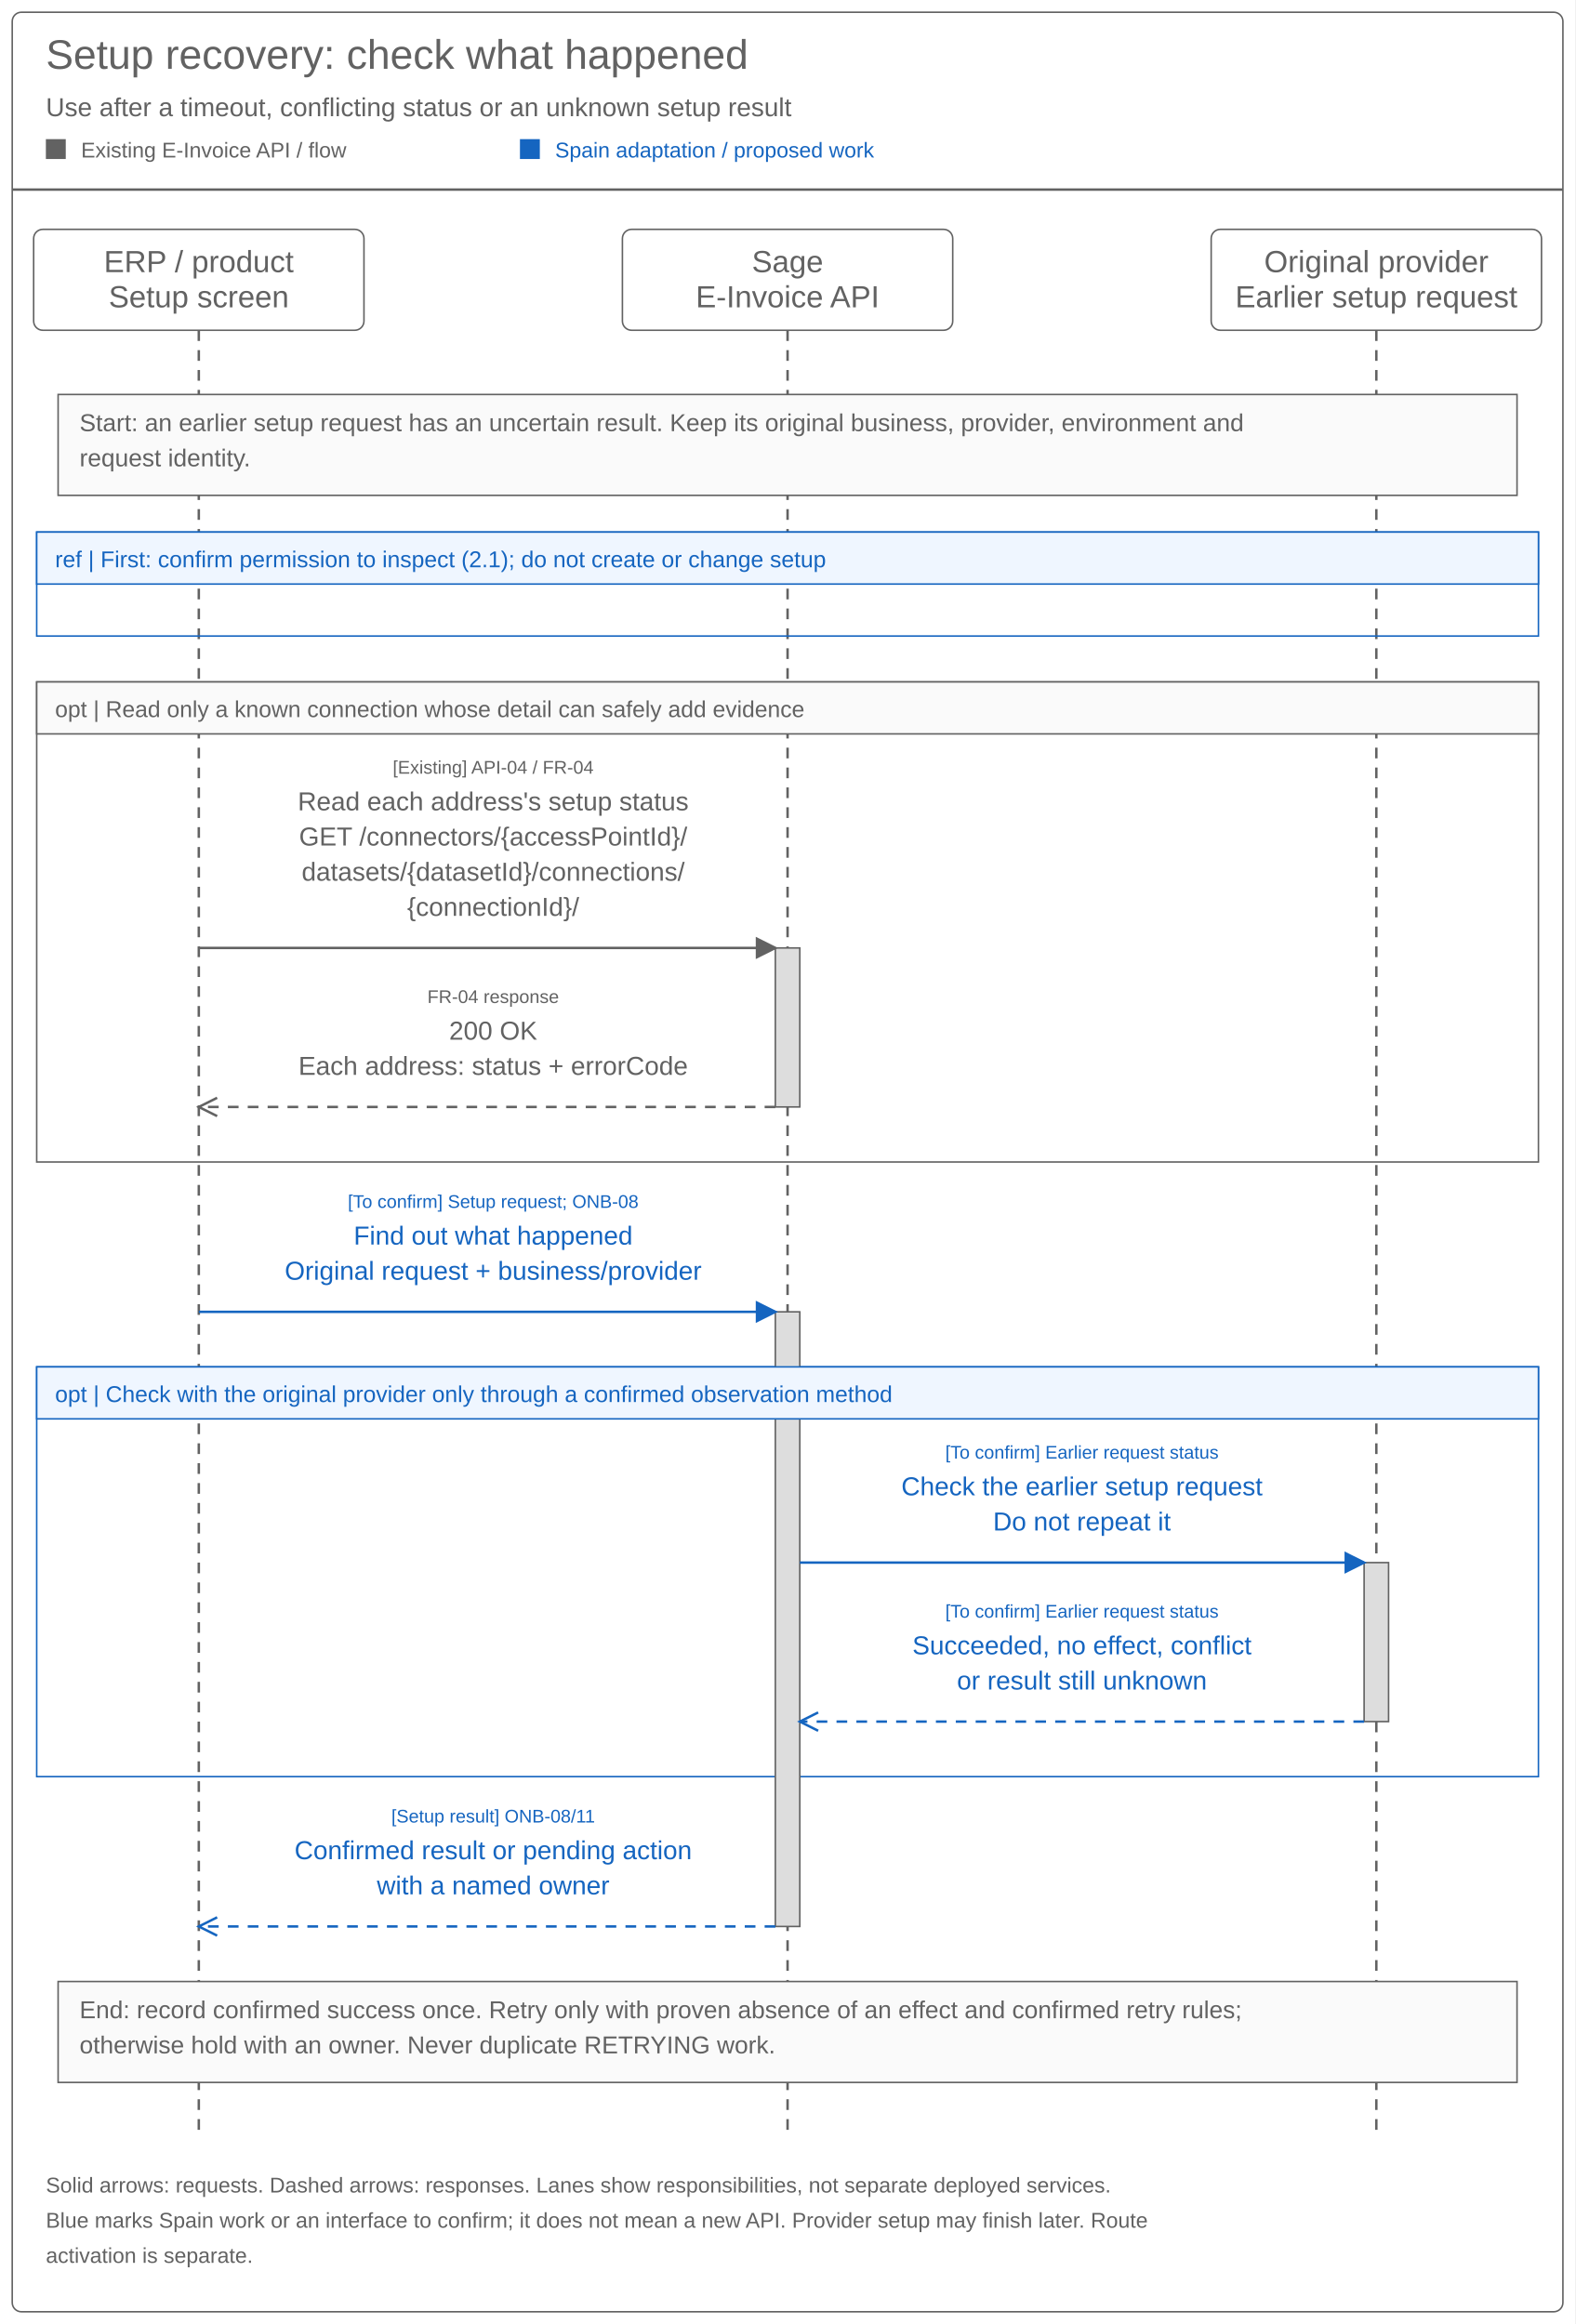
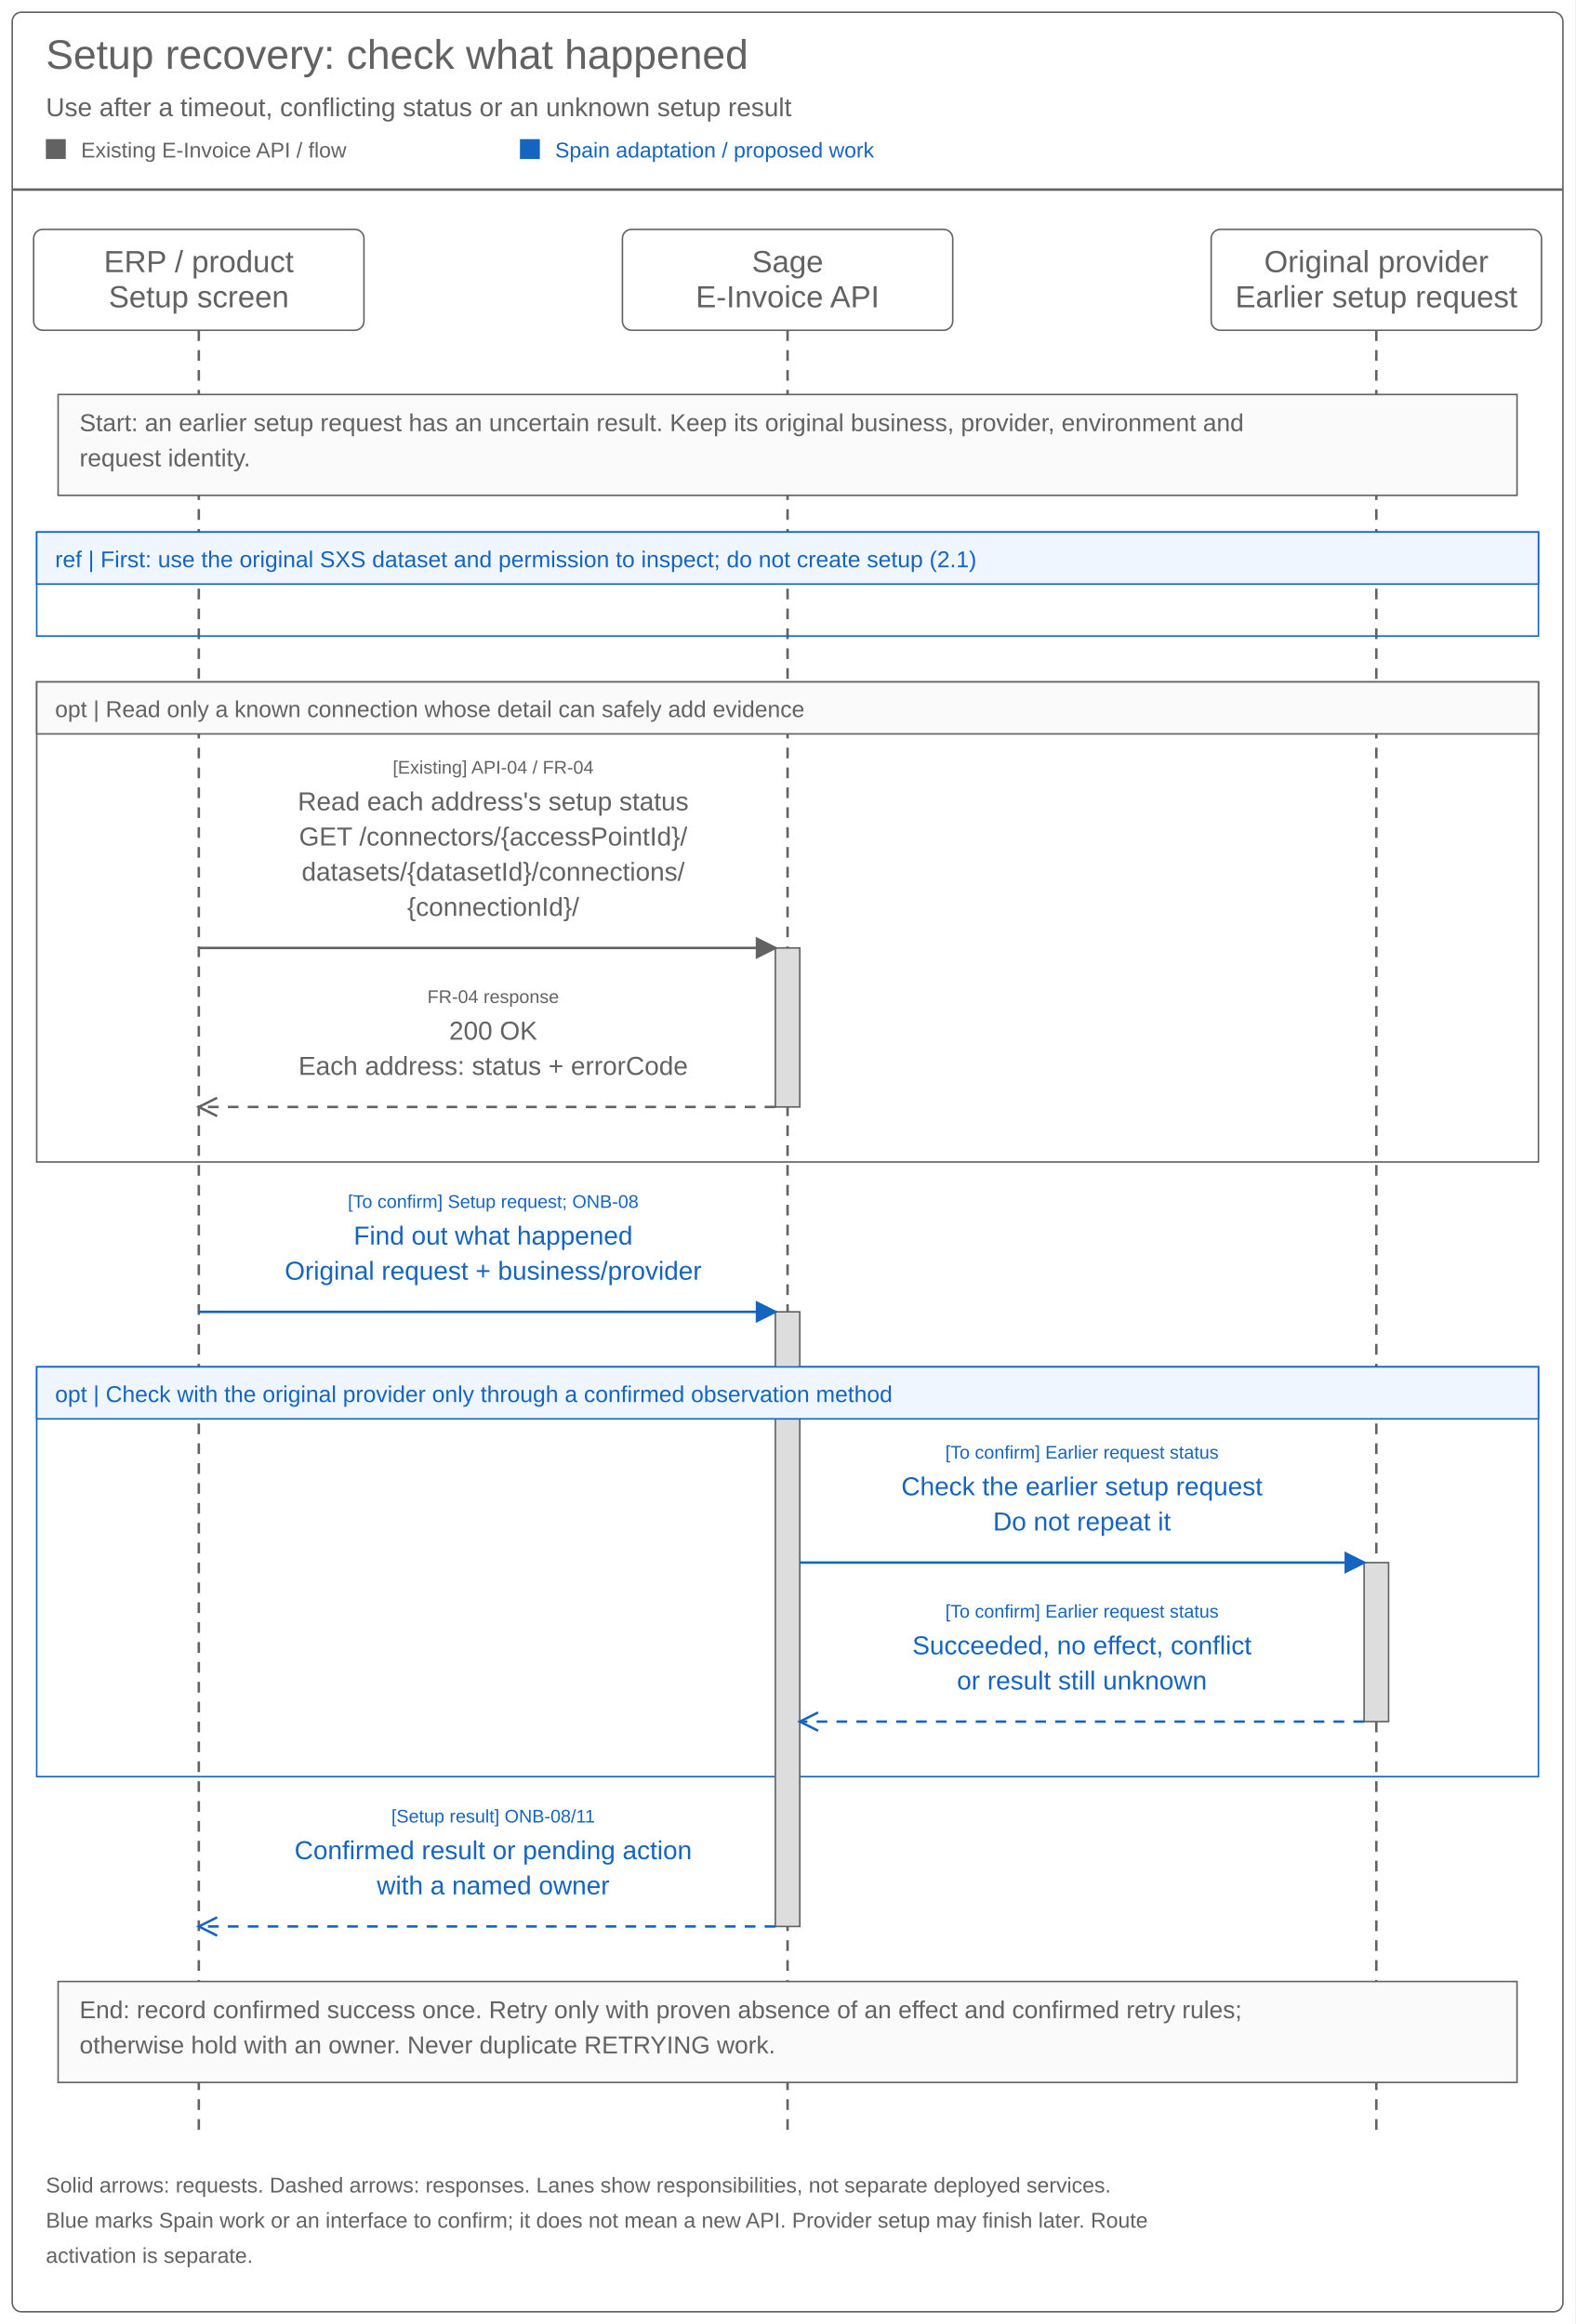
<svg xmlns="http://www.w3.org/2000/svg" aria-label="Setup recovery: check what happened" width="1030" height="1520" viewBox="0 0 1030 1520" role="img">
  <rect width="1030" height="1520" fill="white" />
  <rect x="8" y="8" width="1014" height="1504" fill="white" stroke="#626262" rx="6" />
  <text font-family="Arial, sans-serif" font-size="27" text-anchor="start" x="30" y="45" fill="#626262">Setup recovery: check what happened</text>
  <text font-family="Arial, sans-serif" font-size="17" text-anchor="start" x="30" y="76" fill="#626262">Use after a timeout, conflicting status or an unknown setup result</text>
  <path d="M 8,124 L 1022,124" fill="none" stroke="#626262" stroke-width="1.6" />
  <path d="M 130,216 L 130,1394" fill="none" stroke="#626262" stroke-width="1.6" stroke-dasharray="7 6" />
  <rect x="22" y="150" width="216" height="66" fill="white" stroke="#626262" rx="6" />
  <text font-family="Arial, sans-serif" font-size="20" text-anchor="middle" x="130" y="178" fill="#626262">ERP / product</text>
  <text font-family="Arial, sans-serif" font-size="20" text-anchor="middle" x="130" y="201" fill="#626262">Setup screen</text>
  <path d="M 515,216 L 515,1394" fill="none" stroke="#626262" stroke-width="1.6" stroke-dasharray="7 6" />
  <rect x="407" y="150" width="216" height="66" fill="white" stroke="#626262" rx="6" />
  <text font-family="Arial, sans-serif" font-size="20" text-anchor="middle" x="515" y="178" fill="#626262">Sage</text>
  <text font-family="Arial, sans-serif" font-size="20" text-anchor="middle" x="515" y="201" fill="#626262">E-Invoice API</text>
  <path d="M 900,216 L 900,1394" fill="none" stroke="#626262" stroke-width="1.6" stroke-dasharray="7 6" />
  <rect x="792" y="150" width="216" height="66" fill="white" stroke="#626262" rx="6" />
  <text font-family="Arial, sans-serif" font-size="20" text-anchor="middle" x="900" y="178" fill="#626262">Original provider</text>
  <text font-family="Arial, sans-serif" font-size="20" text-anchor="middle" x="900" y="201" fill="#626262">Earlier setup request</text>
  <rect x="24" y="348" width="982" height="68" fill="none" stroke="#1565C0" rx="0" />
  <rect x="24" y="446" width="982" height="314" fill="none" stroke="#626262" rx="0" />
  <rect x="24" y="894" width="982" height="268" fill="none" stroke="#1565C0" rx="0" />
  <rect x="507" y="620" width="16" height="104" fill="#dddddd" stroke="#626262" rx="0" />
  <rect x="892" y="1022" width="16" height="104" fill="#dddddd" stroke="#626262" rx="0" />
  <rect x="507" y="858" width="16" height="402" fill="#dddddd" stroke="#626262" rx="0" />
  <rect x="24" y="348" width="982" height="34" fill="#EFF6FF" stroke="#1565C0" rx="0" />
-   <text font-family="Arial, sans-serif" font-size="15" text-anchor="start" x="36" y="371" fill="#1565C0">ref | First: confirm permission to inspect (2.1); do not create or change setup</text>
+   <text font-family="Arial, sans-serif" font-size="15" text-anchor="start" x="36" y="371" fill="#1565C0">ref | First: use the original SXS dataset and permission to inspect; do not create setup (2.1)</text>
  <rect x="24" y="446" width="982" height="34" fill="#FAFAFA" stroke="#626262" rx="0" />
  <text font-family="Arial, sans-serif" font-size="15" text-anchor="start" x="36" y="469" fill="#626262">opt | Read only a known connection whose detail can safely add evidence</text>
  <rect x="24" y="894" width="982" height="34" fill="#EFF6FF" stroke="#1565C0" rx="0" />
  <text font-family="Arial, sans-serif" font-size="15" text-anchor="start" x="36" y="917" fill="#1565C0">opt | Check with the original provider only through a confirmed observation method</text>
  <rect x="38" y="258" width="954" height="66" fill="#fafafa" stroke="#626262" rx="0" />
  <text font-family="Arial, sans-serif" font-size="16" text-anchor="start" x="52" y="282" fill="#626262">Start: an earlier setup request has an uncertain result. Keep its original business, provider, environment and</text>
  <text font-family="Arial, sans-serif" font-size="16" text-anchor="start" x="52" y="305" fill="#626262">request identity.</text>
  <rect x="38" y="1296" width="954" height="66" fill="#fafafa" stroke="#626262" rx="0" />
  <text font-family="Arial, sans-serif" font-size="16" text-anchor="start" x="52" y="1320" fill="#626262">End: record confirmed success once. Retry only with proven absence of an effect and confirmed retry rules;</text>
  <text font-family="Arial, sans-serif" font-size="16" text-anchor="start" x="52" y="1343" fill="#626262">otherwise hold with an owner. Never duplicate RETRYING work.</text>
  <rect x="142" y="488" width="361" height="123" fill="white" stroke="none" rx="0" />
  <text font-family="Arial, sans-serif" font-size="12" text-anchor="middle" x="322.5" y="506" fill="#626262">[Existing] API-04 / FR-04</text>
  <text font-family="Arial, sans-serif" font-size="17" text-anchor="middle" x="322.5" y="530" fill="#626262">Read each address's setup status</text>
  <text font-family="Arial, sans-serif" font-size="17" text-anchor="middle" x="322.5" y="553" fill="#626262">GET /connectors/{accessPointId}/</text>
  <text font-family="Arial, sans-serif" font-size="17" text-anchor="middle" x="322.5" y="576" fill="#626262">datasets/{datasetId}/connections/</text>
  <text font-family="Arial, sans-serif" font-size="17" text-anchor="middle" x="322.5" y="599" fill="#626262">{connectionId}/</text>
  <path d="M 130,620 L 507,620" fill="none" stroke="#626262" stroke-width="1.6" />
  <path stroke-width="1.6" d="M 495,614 L 507,620 L 495,626 Z" fill="#626262" stroke="#626262" />
  <rect x="142" y="638" width="361" height="77" fill="white" stroke="none" rx="0" />
  <text font-family="Arial, sans-serif" font-size="12" text-anchor="middle" x="322.5" y="656" fill="#626262">FR-04 response</text>
  <text font-family="Arial, sans-serif" font-size="17" text-anchor="middle" x="322.5" y="680" fill="#626262">200 OK</text>
  <text font-family="Arial, sans-serif" font-size="17" text-anchor="middle" x="322.5" y="703" fill="#626262">Each address: status + errorCode</text>
  <path d="M 507,724 L 130,724" fill="none" stroke="#626262" stroke-width="1.6" stroke-dasharray="7 6" />
  <path stroke-width="1.6" d="M 142,718 L 130,724 L 142,730" fill="none" stroke="#626262" />
  <rect x="142" y="772" width="361" height="77" fill="white" stroke="none" rx="0" />
  <text font-family="Arial, sans-serif" font-size="12" text-anchor="middle" x="322.5" y="790" fill="#1565C0">[To confirm] Setup request; ONB-08</text>
  <text font-family="Arial, sans-serif" font-size="17" text-anchor="middle" x="322.5" y="814" fill="#1565C0">Find out what happened</text>
  <text font-family="Arial, sans-serif" font-size="17" text-anchor="middle" x="322.5" y="837" fill="#1565C0">Original request + business/provider</text>
  <path d="M 130,858 L 507,858" fill="none" stroke="#1565C0" stroke-width="1.6" />
  <path stroke-width="1.6" d="M 495,852 L 507,858 L 495,864 Z" fill="#1565C0" stroke="#1565C0" />
  <rect x="527" y="936" width="361" height="77" fill="white" stroke="none" rx="0" />
  <text font-family="Arial, sans-serif" font-size="12" text-anchor="middle" x="707.5" y="954" fill="#1565C0">[To confirm] Earlier request status</text>
  <text font-family="Arial, sans-serif" font-size="17" text-anchor="middle" x="707.5" y="978" fill="#1565C0">Check the earlier setup request</text>
  <text font-family="Arial, sans-serif" font-size="17" text-anchor="middle" x="707.5" y="1001" fill="#1565C0">Do not repeat it</text>
  <path d="M 523,1022 L 892,1022" fill="none" stroke="#1565C0" stroke-width="1.6" />
  <path stroke-width="1.6" d="M 880,1016 L 892,1022 L 880,1028 Z" fill="#1565C0" stroke="#1565C0" />
  <rect x="527" y="1040" width="361" height="77" fill="white" stroke="none" rx="0" />
  <text font-family="Arial, sans-serif" font-size="12" text-anchor="middle" x="707.5" y="1058" fill="#1565C0">[To confirm] Earlier request status</text>
  <text font-family="Arial, sans-serif" font-size="17" text-anchor="middle" x="707.5" y="1082" fill="#1565C0">Succeeded, no effect, conflict</text>
  <text font-family="Arial, sans-serif" font-size="17" text-anchor="middle" x="707.5" y="1105" fill="#1565C0">or result still unknown</text>
  <path d="M 892,1126 L 523,1126" fill="none" stroke="#1565C0" stroke-width="1.6" stroke-dasharray="7 6" />
  <path stroke-width="1.6" d="M 535,1120 L 523,1126 L 535,1132" fill="none" stroke="#1565C0" />
  <rect x="142" y="1174" width="361" height="77" fill="white" stroke="none" rx="0" />
  <text font-family="Arial, sans-serif" font-size="12" text-anchor="middle" x="322.5" y="1192" fill="#1565C0">[Setup result] ONB-08/11</text>
  <text font-family="Arial, sans-serif" font-size="17" text-anchor="middle" x="322.5" y="1216" fill="#1565C0">Confirmed result or pending action</text>
  <text font-family="Arial, sans-serif" font-size="17" text-anchor="middle" x="322.5" y="1239" fill="#1565C0">with a named owner</text>
  <path d="M 507,1260 L 130,1260" fill="none" stroke="#1565C0" stroke-width="1.6" stroke-dasharray="7 6" />
  <path stroke-width="1.6" d="M 142,1254 L 130,1260 L 142,1266" fill="none" stroke="#1565C0" />
  <text font-family="Arial, sans-serif" font-size="14" text-anchor="start" x="30" y="1434" fill="#626262">Solid arrows: requests. Dashed arrows: responses. Lanes show responsibilities, not separate deployed services.</text>
  <text font-family="Arial, sans-serif" font-size="14" text-anchor="start" x="30" y="1457" fill="#626262">Blue marks Spain work or an interface to confirm; it does not mean a new API. Provider setup may finish later. Route</text>
  <text font-family="Arial, sans-serif" font-size="14" text-anchor="start" x="30" y="1480" fill="#626262">activation is separate.</text>
  <rect id="reuse-legend-grey-swatch" x="30" y="91" width="13" height="13" fill="#626262" />
  <text font-family="Arial, sans-serif" font-size="14" id="reuse-legend-grey-label" x="53" y="103" fill="#626262">Existing E-Invoice API / flow</text>
  <rect id="reuse-legend-blue-swatch" x="340" y="91" width="13" height="13" fill="#1565C0" />
  <text font-family="Arial, sans-serif" font-size="14" id="reuse-legend-blue-label" x="363" y="103" fill="#1565C0">Spain adaptation / proposed work</text>
</svg>
